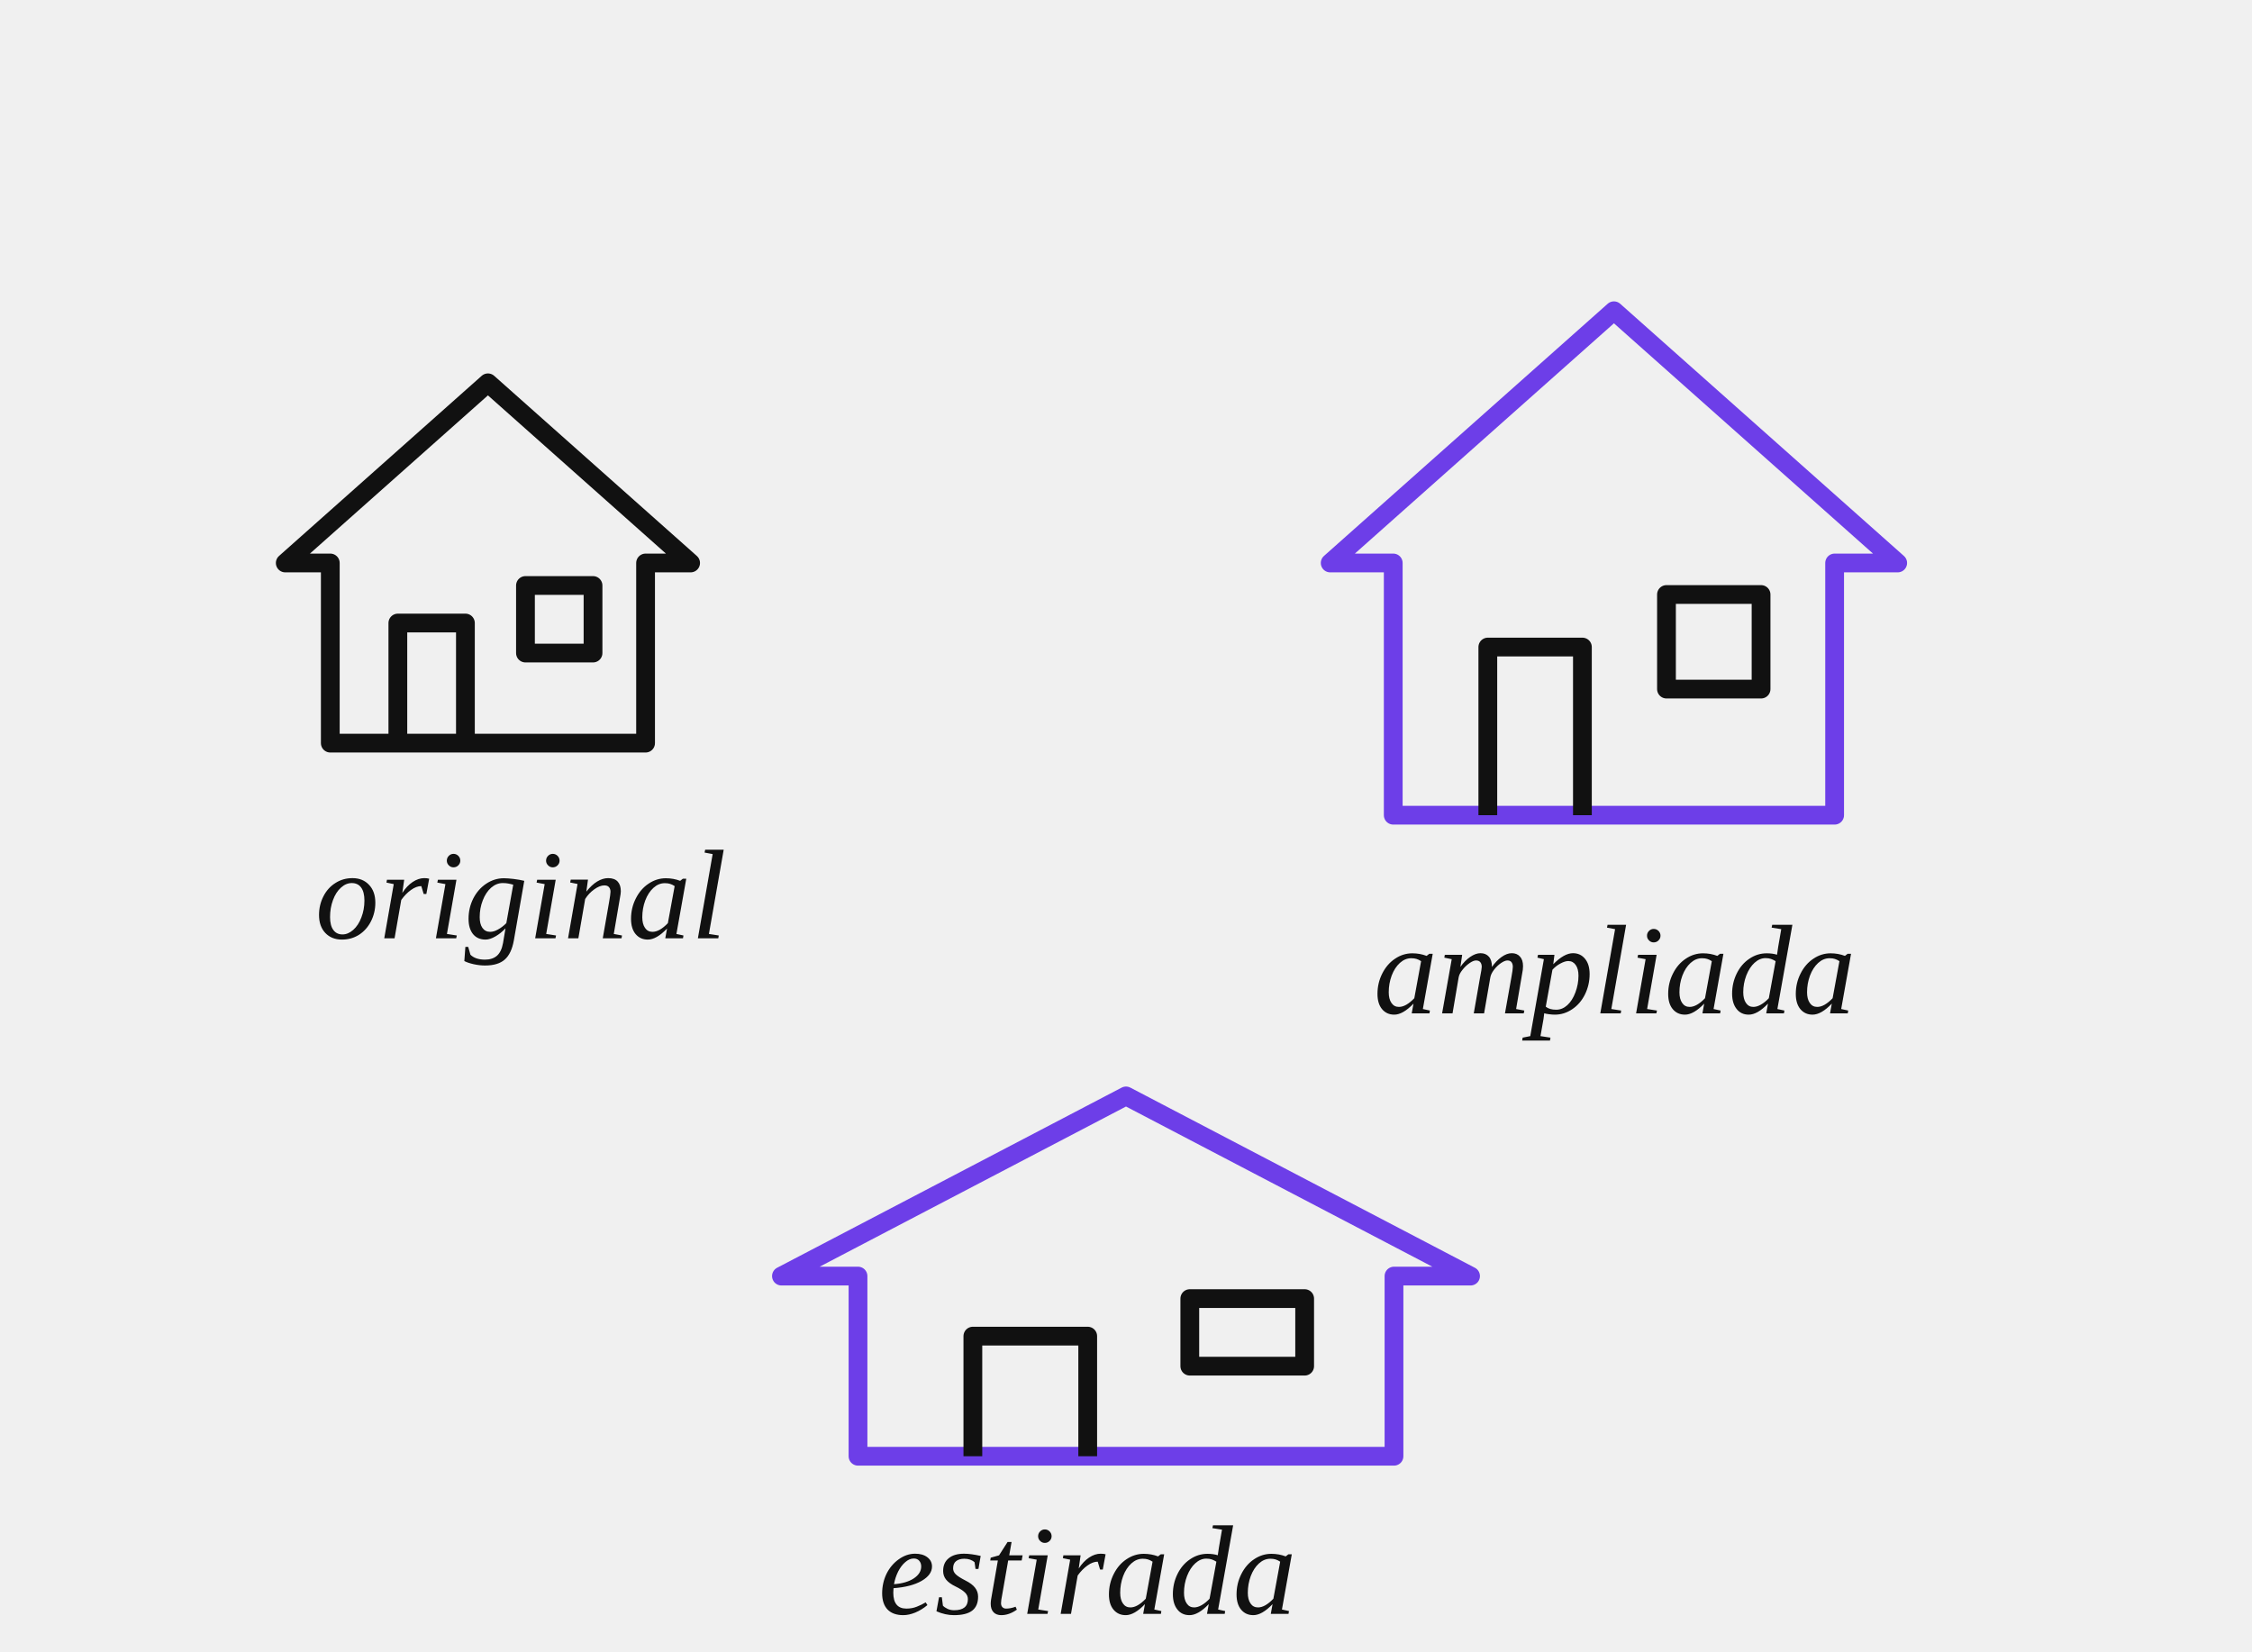
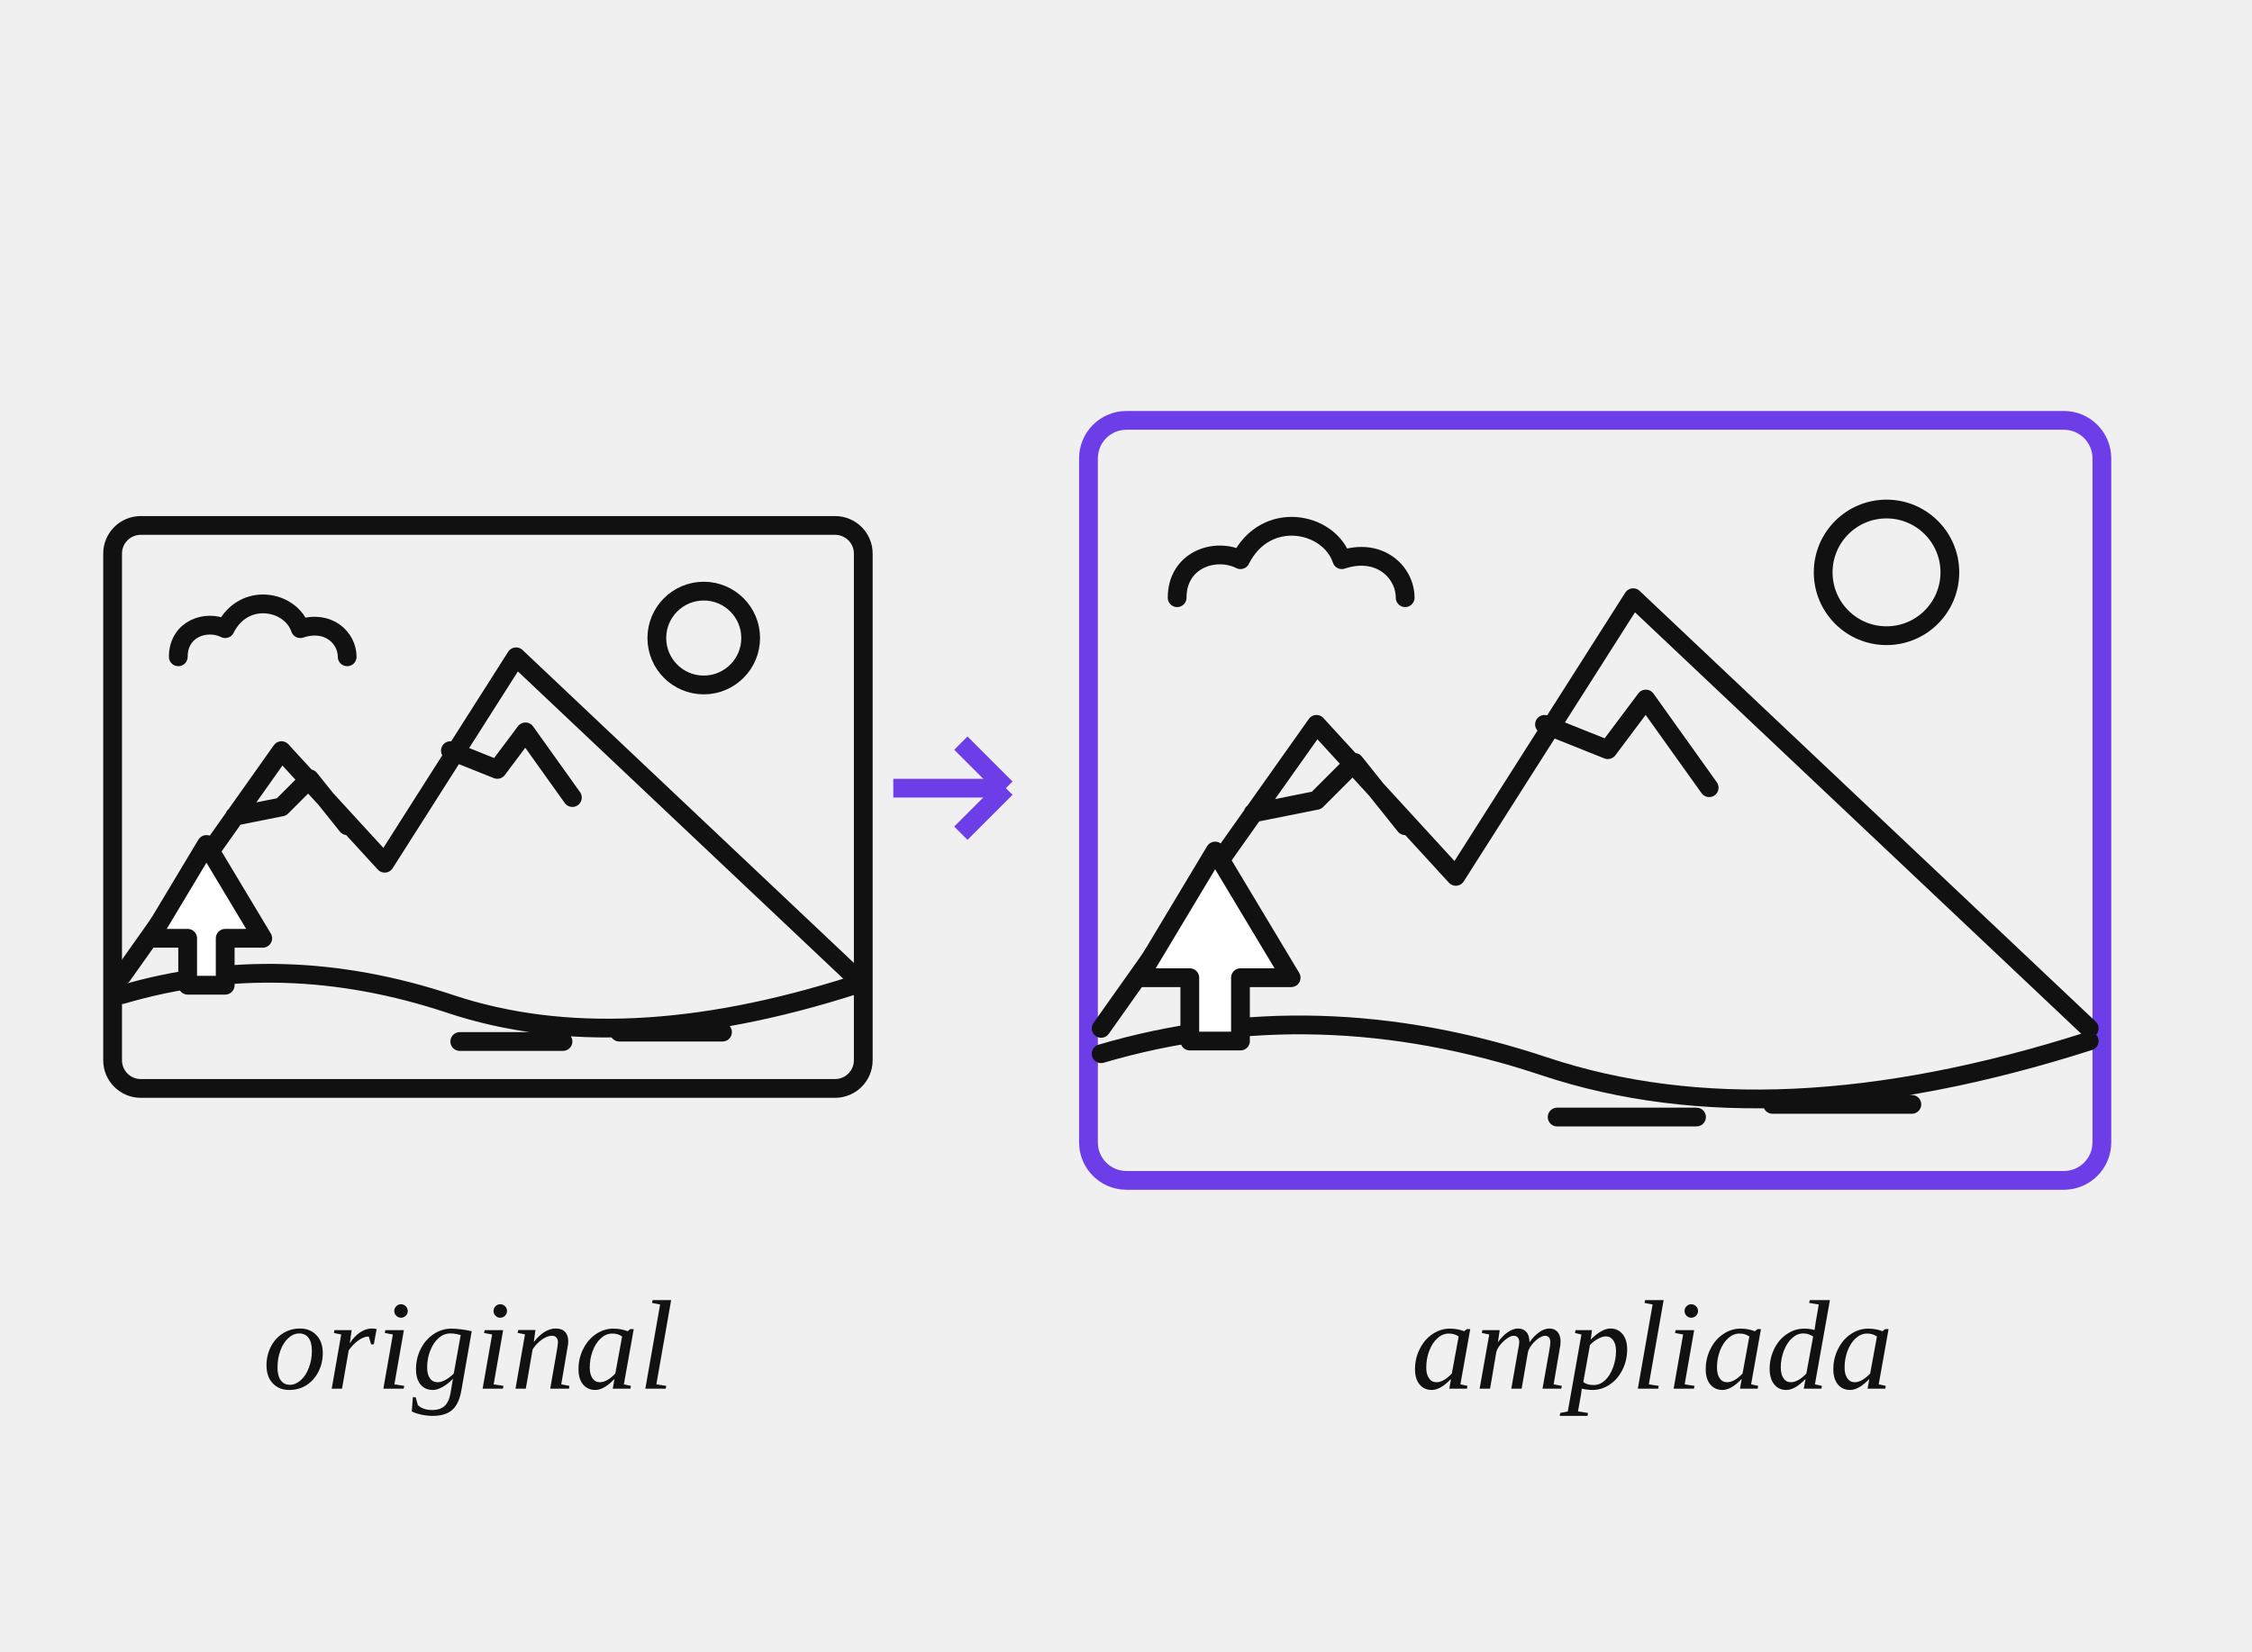
<svg xmlns="http://www.w3.org/2000/svg" viewBox="0 0 300 220">
  <g fill="none" stroke="#111111" stroke-width="2.5" stroke-linejoin="round">
-     <g transform="translate(65 75) scale(1 1)">
-       <path d="M -27 0 L 0 -24 L 27 0 L 21 0 L 21 24 L -21 24 L -21 0 Z" fill="none" stroke="#111111" stroke-width="2.5" stroke-linejoin="round" vector-effect="non-scaling-stroke" />
-       <path d="M -12 24 V 8 H -3 V 24 M 5 3 H 14 V 12 H 5 Z" fill="none" stroke="#111111" stroke-width="2.5" stroke-linejoin="round" vector-effect="non-scaling-stroke" />
+     <g transform="translate(15 70) scale(1.25 1.25)" fill="none" stroke="#111111" stroke-width="2.5" stroke-linecap="round" stroke-linejoin="round">
+       <rect x="0" y="0" width="80" height="60" rx="3" stroke="#111111" vector-effect="non-scaling-stroke" />
+       <circle cx="63" cy="12" r="5" vector-effect="non-scaling-stroke" />
+       <path d="M 7 14 C 7 11 10 10 12 11 C 14 7 19 8 20 11 C 23 10 25 12 25 14" vector-effect="non-scaling-stroke" />
+       <path d="M 1 48 L 18 24 L 29 36 L 43 14 L 79 48 M 13 31 L 18 30 L 21 27 L 25 32 M 36 24 L 41 26 L 44 22 L 49 29" vector-effect="non-scaling-stroke" />
+       <path d="M 1 50 Q 18 45 36 51 T 79 49 M 37 55 H 48 M 54 54 H 65" vector-effect="non-scaling-stroke" />
+       <path d="M 8 49 V 44 H 4 L 10 34 L 16 44 H 12 V 49 Z" fill="white" vector-effect="non-scaling-stroke" />
    </g>
-     <g transform="translate(215 75) scale(1.4 1.4)">
-       <path d="M -27 0 L 0 -24 L 27 0 L 21 0 L 21 24 L -21 24 L -21 0 Z" fill="none" stroke="#6D3EE8" stroke-width="2.5" stroke-linejoin="round" vector-effect="non-scaling-stroke" />
-       <path d="M -12 24 V 8 H -3 V 24 M 5 3 H 14 V 12 H 5 Z" fill="none" stroke="#111111" stroke-width="2.5" stroke-linejoin="round" vector-effect="non-scaling-stroke" />
+     <g transform="translate(145 56) scale(1.6875 1.6875)" fill="none" stroke="#111111" stroke-width="2.5" stroke-linecap="round" stroke-linejoin="round">
+       <rect x="0" y="0" width="80" height="60" rx="3" stroke="#6D3EE8" vector-effect="non-scaling-stroke" />
+       <circle cx="63" cy="12" r="5" vector-effect="non-scaling-stroke" />
+       <path d="M 7 14 C 7 11 10 10 12 11 C 14 7 19 8 20 11 C 23 10 25 12 25 14" vector-effect="non-scaling-stroke" />
+       <path d="M 1 48 L 18 24 L 29 36 L 43 14 L 79 48 M 13 31 L 18 30 L 21 27 L 25 32 M 36 24 L 41 26 L 44 22 L 49 29" vector-effect="non-scaling-stroke" />
+       <path d="M 1 50 Q 18 45 36 51 T 79 49 M 37 55 H 48 M 54 54 H 65" vector-effect="non-scaling-stroke" />
+       <path d="M 8 49 V 44 H 4 L 10 34 L 16 44 H 12 V 49 Z" fill="white" vector-effect="non-scaling-stroke" />
    </g>
-     <g transform="translate(150 170) scale(1.7 1)">
-       <path d="M -27 0 L 0 -24 L 27 0 L 21 0 L 21 24 L -21 24 L -21 0 Z" fill="none" stroke="#6D3EE8" stroke-width="2.5" stroke-linejoin="round" vector-effect="non-scaling-stroke" />
-       <path d="M -12 24 V 8 H -3 V 24 M 5 3 H 14 V 12 H 5 Z" fill="none" stroke="#111111" stroke-width="2.5" stroke-linejoin="round" vector-effect="non-scaling-stroke" />
-     </g>
+     <path stroke="#6D3EE8" d="M 119 105 L 134 105" />
+     <path stroke="#6D3EE8" d="M 128 99 L 134 105" />
+     <path stroke="#6D3EE8" d="M 128 111 L 134 105" />
  </g>
  <g fill="#111111" font-size="17" font-family="KaTeX_Main, 'Times New Roman', serif" font-style="italic">
-     <text x="42" y="125">original</text>
-     <text x="183" y="135">ampliada</text>
-     <text x="117" y="215">estirada</text>
+     <text x="35" y="185">original</text>
+     <text x="188" y="185">ampliada</text>
  </g>
</svg>
